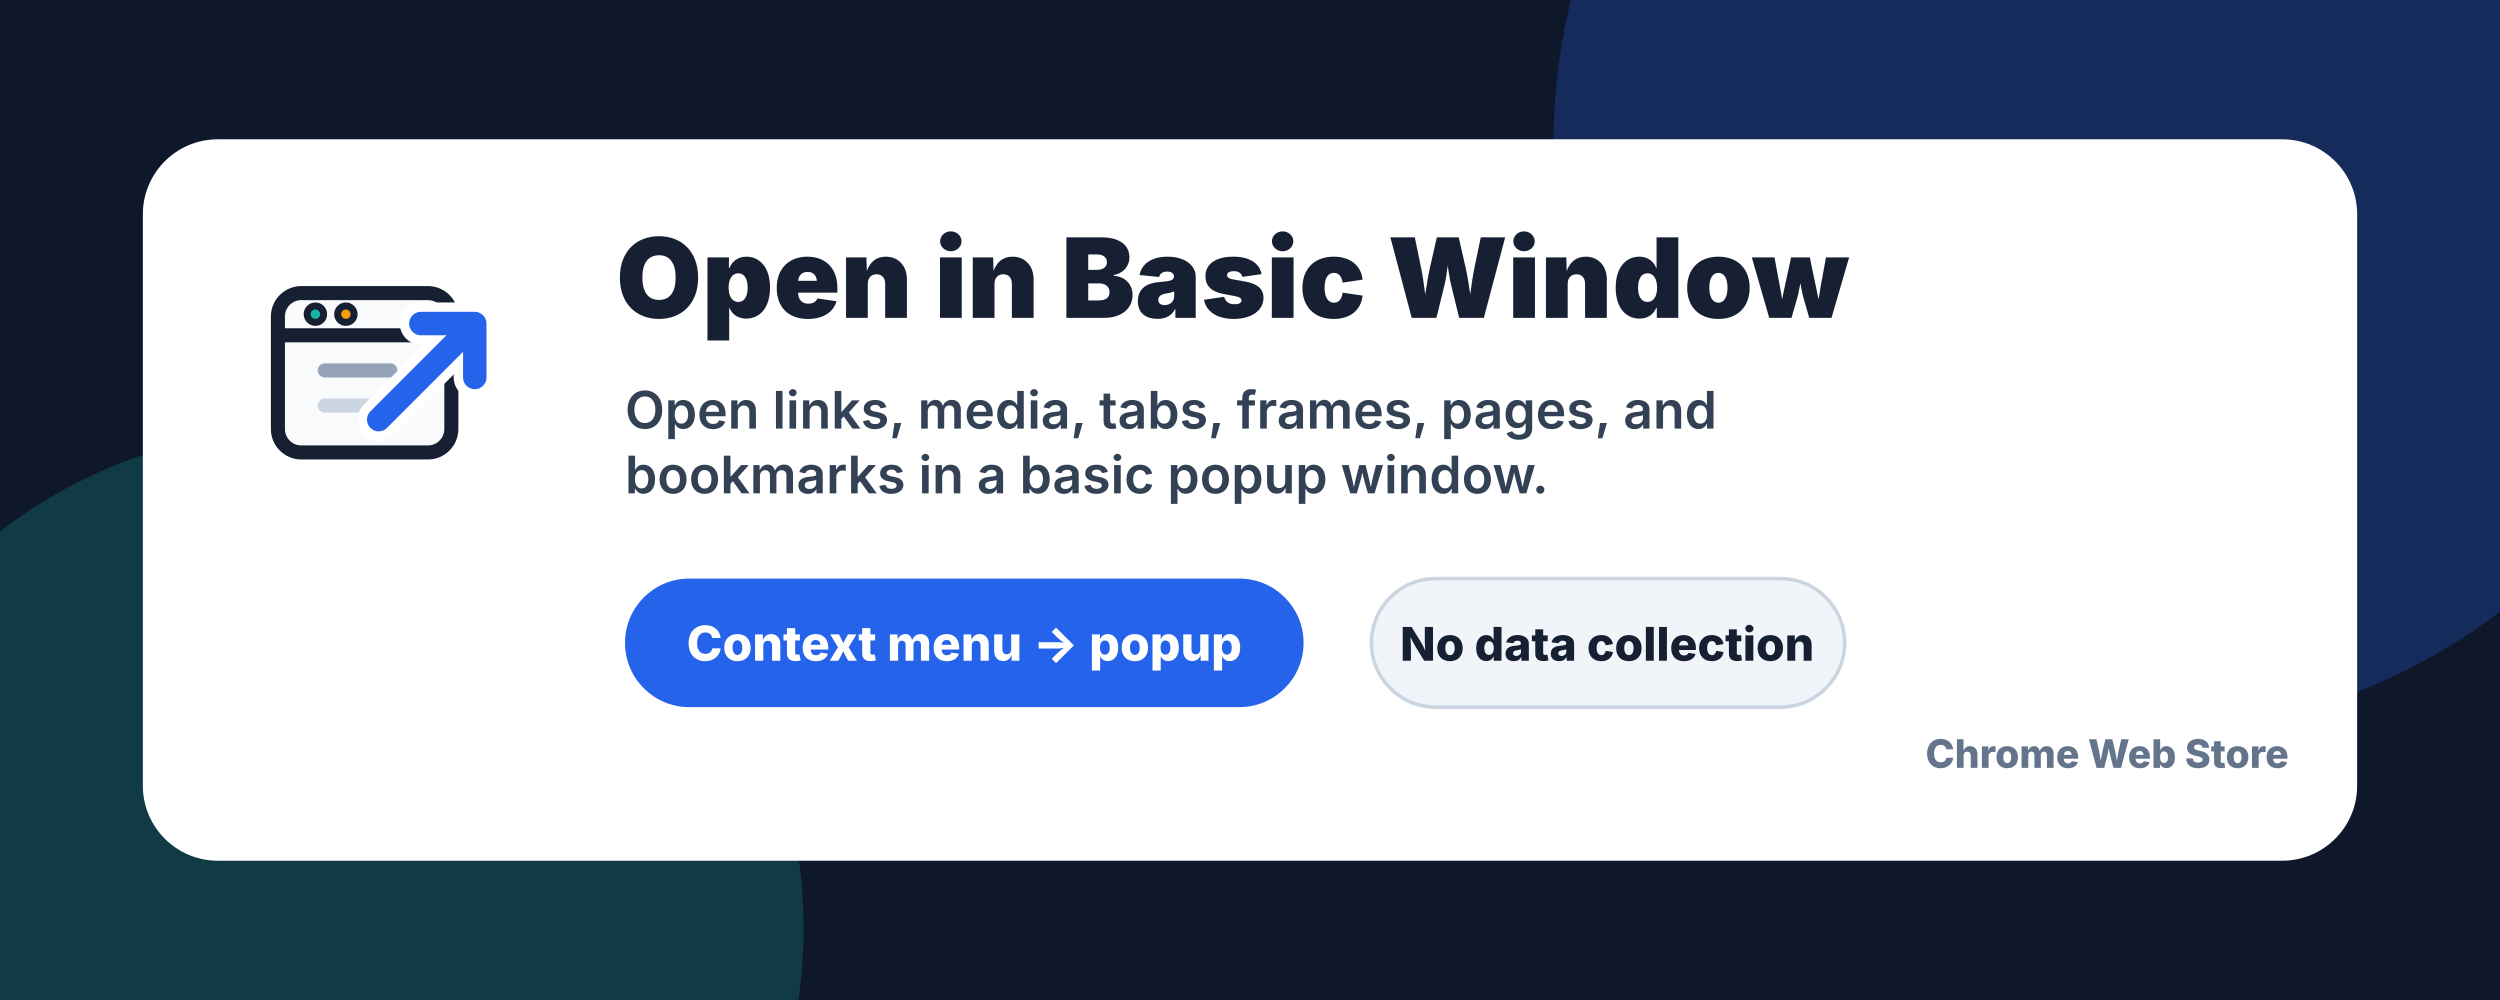
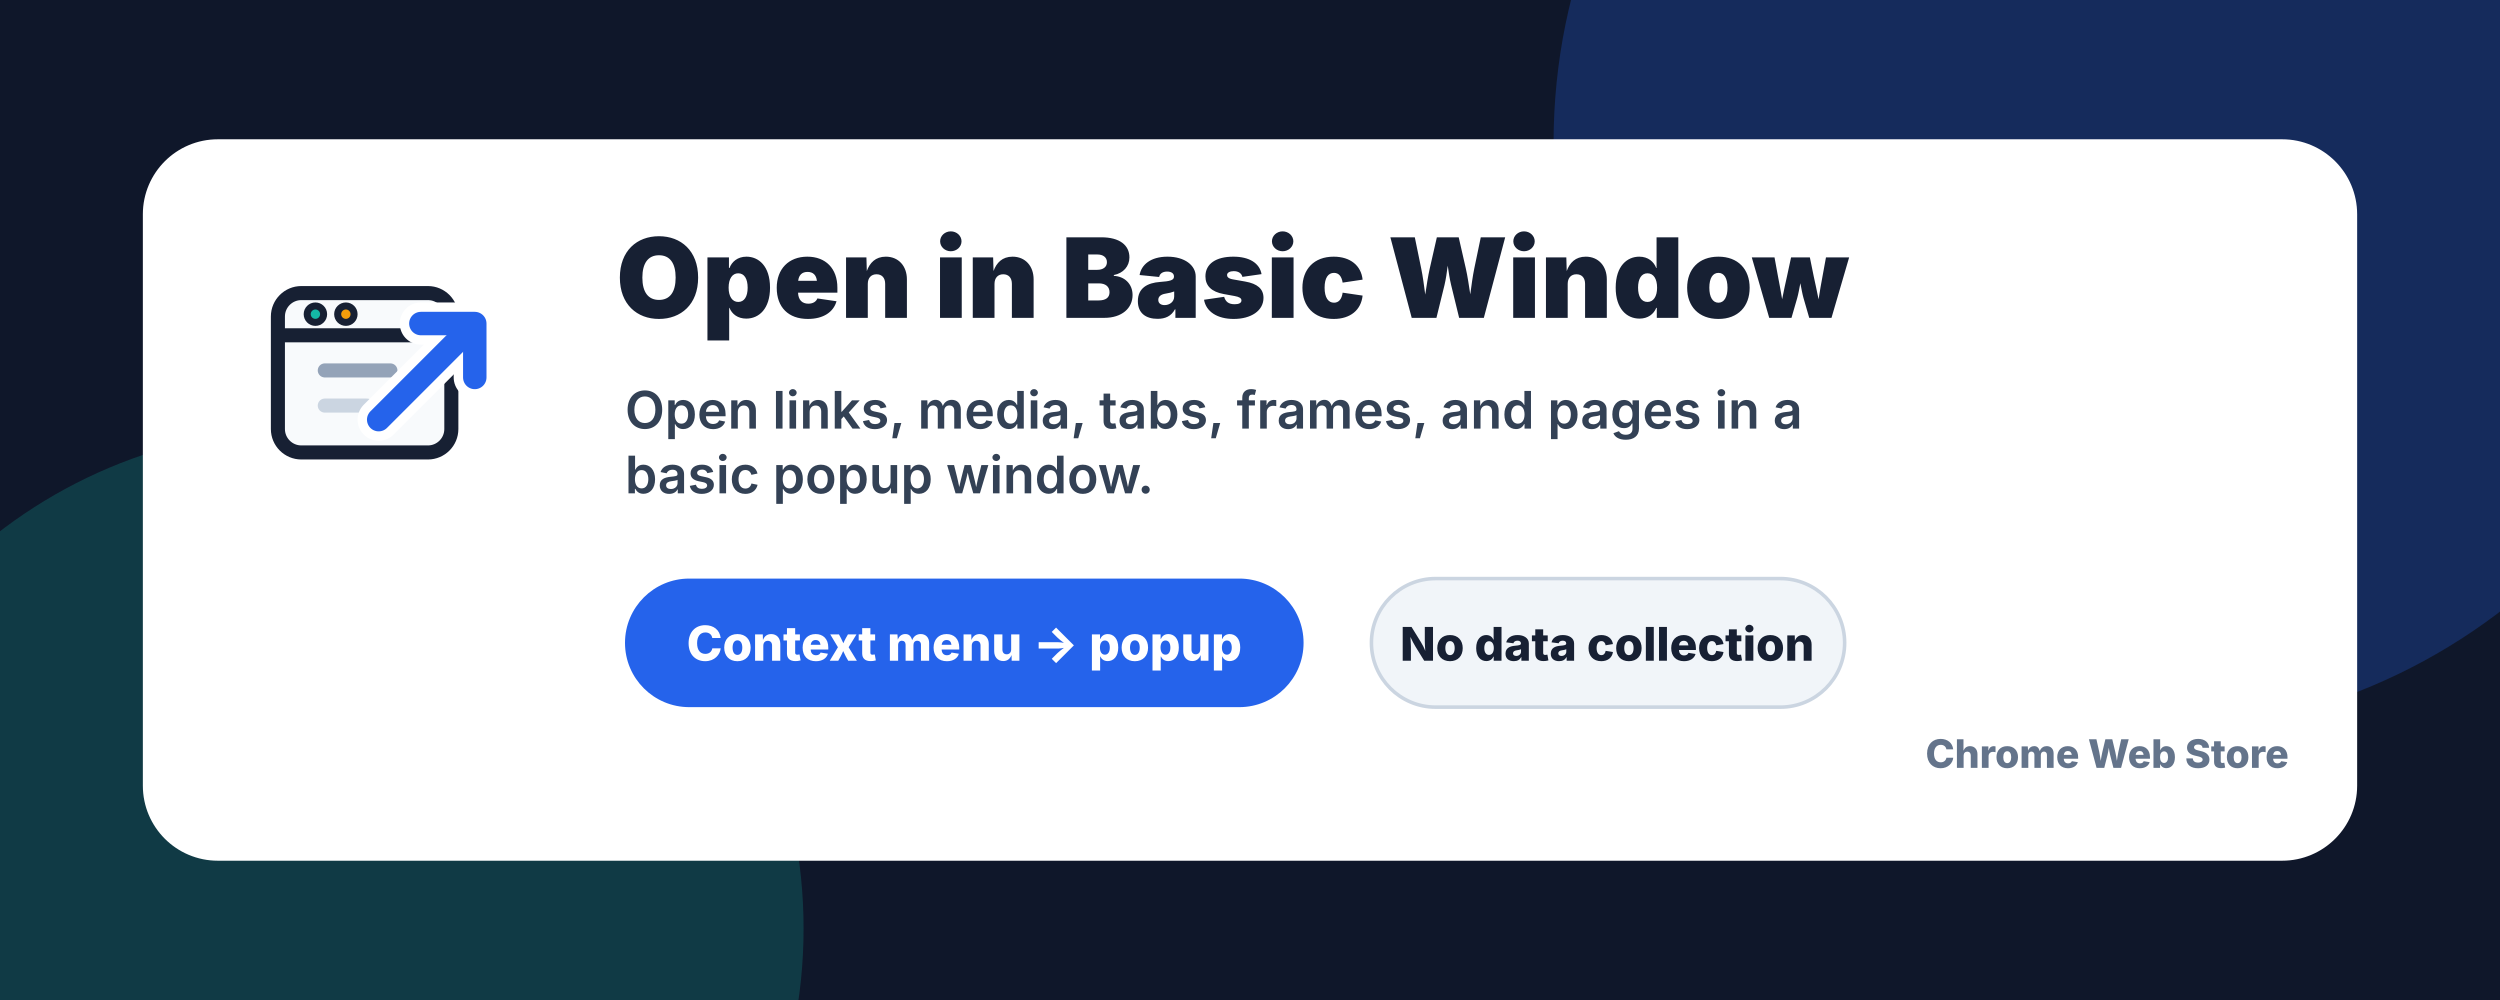
<svg xmlns="http://www.w3.org/2000/svg" width="1400" height="560" viewBox="0 0 1400 560" role="img">
  <defs>
    <linearGradient id="heroGradient" x1="0" y1="0" x2="1" y2="1">
      <stop offset="0%" stop-color="#EFF6FF" />
      <stop offset="48%" stop-color="#F8FAFC" />
      <stop offset="100%" stop-color="#CCFBF1" />
    </linearGradient>
    <linearGradient id="blueGradient" x1="0" y1="0" x2="1" y2="1">
      <stop offset="0%" stop-color="#2563EB" />
      <stop offset="100%" stop-color="#14B8A6" />
    </linearGradient>
    <filter id="softShadow" x="-20%" y="-20%" width="140%" height="140%">
      <feDropShadow dx="0" dy="18" stdDeviation="20" flood-color="#0F172A" flood-opacity="0.18" />
    </filter>
    <filter id="cardShadow" x="-20%" y="-20%" width="140%" height="140%">
      <feDropShadow dx="0" dy="10" stdDeviation="12" flood-color="#0F172A" flood-opacity="0.16" />
    </filter>
  </defs>
  <rect width="1400" height="560" fill="url(#heroGradient)" />
  <rect width="1400" height="560" fill="#0F172A" />
  <circle cx="1200" cy="80" r="330" fill="#2563EB" opacity="0.26" />
  <circle cx="170" cy="520" r="280" fill="#14B8A6" opacity="0.22" />
  <rect x="80" y="78" width="1240" height="404" rx="42" fill="#FFFFFF" stroke="none" stroke-width="0" />
  <g transform="translate(132 130) scale(1.3125)">
    <g fill="none" stroke-linecap="round" stroke-linejoin="round">
      <rect x="18" y="26" width="74" height="68" rx="10" fill="#F8FAFC" stroke="#FFFFFF" stroke-width="12" />
      <rect x="18" y="26" width="74" height="68" rx="10" fill="#F8FAFC" stroke="#172033" stroke-width="6" />
      <path d="M21 44h68" stroke="#172033" stroke-width="6" />
      <circle cx="34" cy="35" r="3.5" fill="#14B8A6" stroke="#172033" stroke-width="3" />
      <circle cx="47" cy="35" r="3.5" fill="#F59E0B" stroke="#172033" stroke-width="3" />
      <path d="M38 59h28" stroke="#94A3B8" stroke-width="6" />
      <path d="M38 74h18" stroke="#CBD5E1" stroke-width="6" />
      <path d="M61 80 101 40" stroke="#FFFFFF" stroke-width="18" />
      <path d="M79 39h23v23" stroke="#FFFFFF" stroke-width="18" />
      <path d="M61 80 101 40" stroke="#2563EB" stroke-width="10" />
      <path d="M79 39h23v23" stroke="#2563EB" stroke-width="10" />
    </g>
  </g>
  <text x="345" y="178" font-family="Segoe UI, Inter, Arial, sans-serif" font-size="62" font-weight="850" fill="#172033" text-anchor="start">
    <tspan x="345" dy="0">Open in Basic Window</tspan>
  </text>
  <text x="350" y="240" font-family="Segoe UI, Inter, Arial, sans-serif" font-size="29" font-weight="600" fill="#334155" text-anchor="start">
-     <tspan x="350" dy="0">Open links, media, tabs, frames, pages, and</tspan>
-     <tspan x="350" dy="36.25">bookmarks in a basic popup window.</tspan>
+     <tspan x="350" dy="0">Open links, media, tabs, frames, and pages in a</tspan>
+     <tspan x="350" dy="36.25">basic popup window.</tspan>
  </text>
  <rect x="350" y="324" width="380" height="72" rx="36" fill="#2563EB" stroke="none" stroke-width="0" />
  <text x="540" y="370" font-family="Segoe UI, Inter, Arial, sans-serif" font-size="27" font-weight="800" fill="#FFFFFF" text-anchor="middle">
    <tspan x="540" dy="0">Context menu → popup</tspan>
  </text>
  <rect x="768" y="324" width="265" height="72" rx="36" fill="#F1F5F9" stroke="#CBD5E1" stroke-width="2" />
  <text x="900" y="370" font-family="Segoe UI, Inter, Arial, sans-serif" font-size="26" font-weight="800" fill="#172033" text-anchor="middle">
    <tspan x="900" dy="0">No data collection</tspan>
  </text>
  <text x="1180" y="430" font-family="Segoe UI, Inter, Arial, sans-serif" font-size="22" font-weight="800" fill="#64748B" text-anchor="middle">
    <tspan x="1180" dy="0">Chrome Web Store</tspan>
  </text>
</svg>
